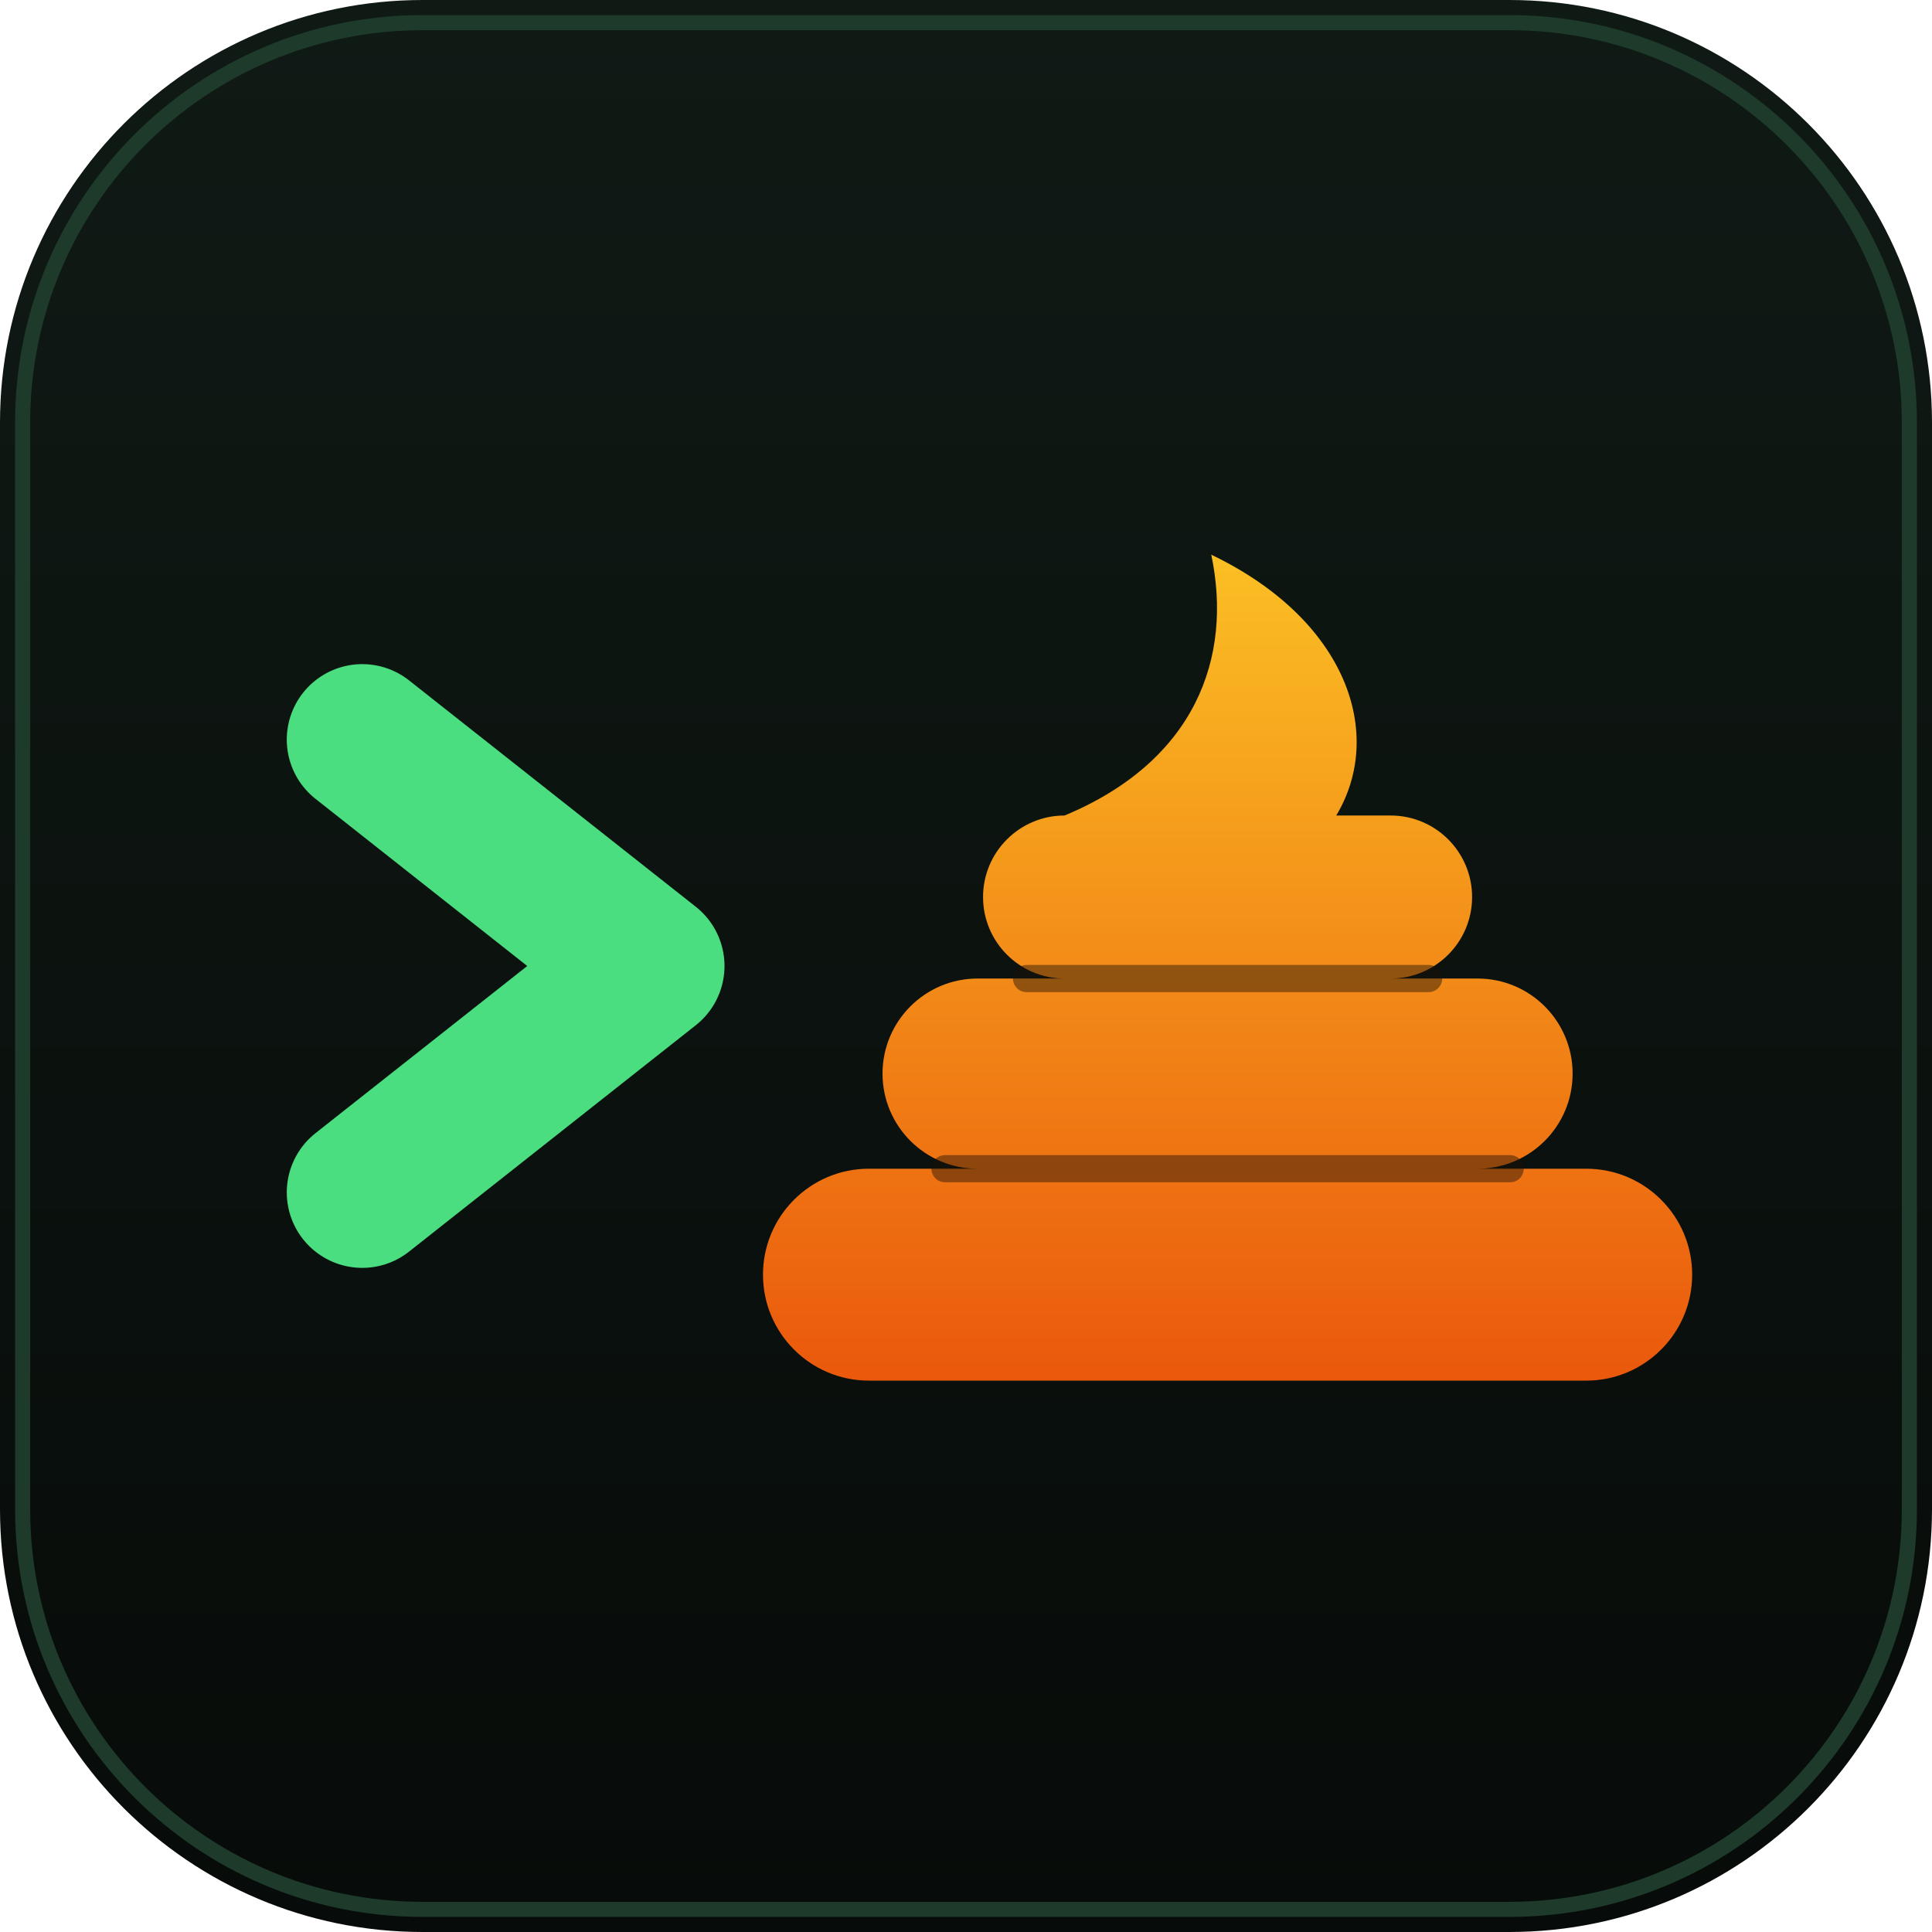
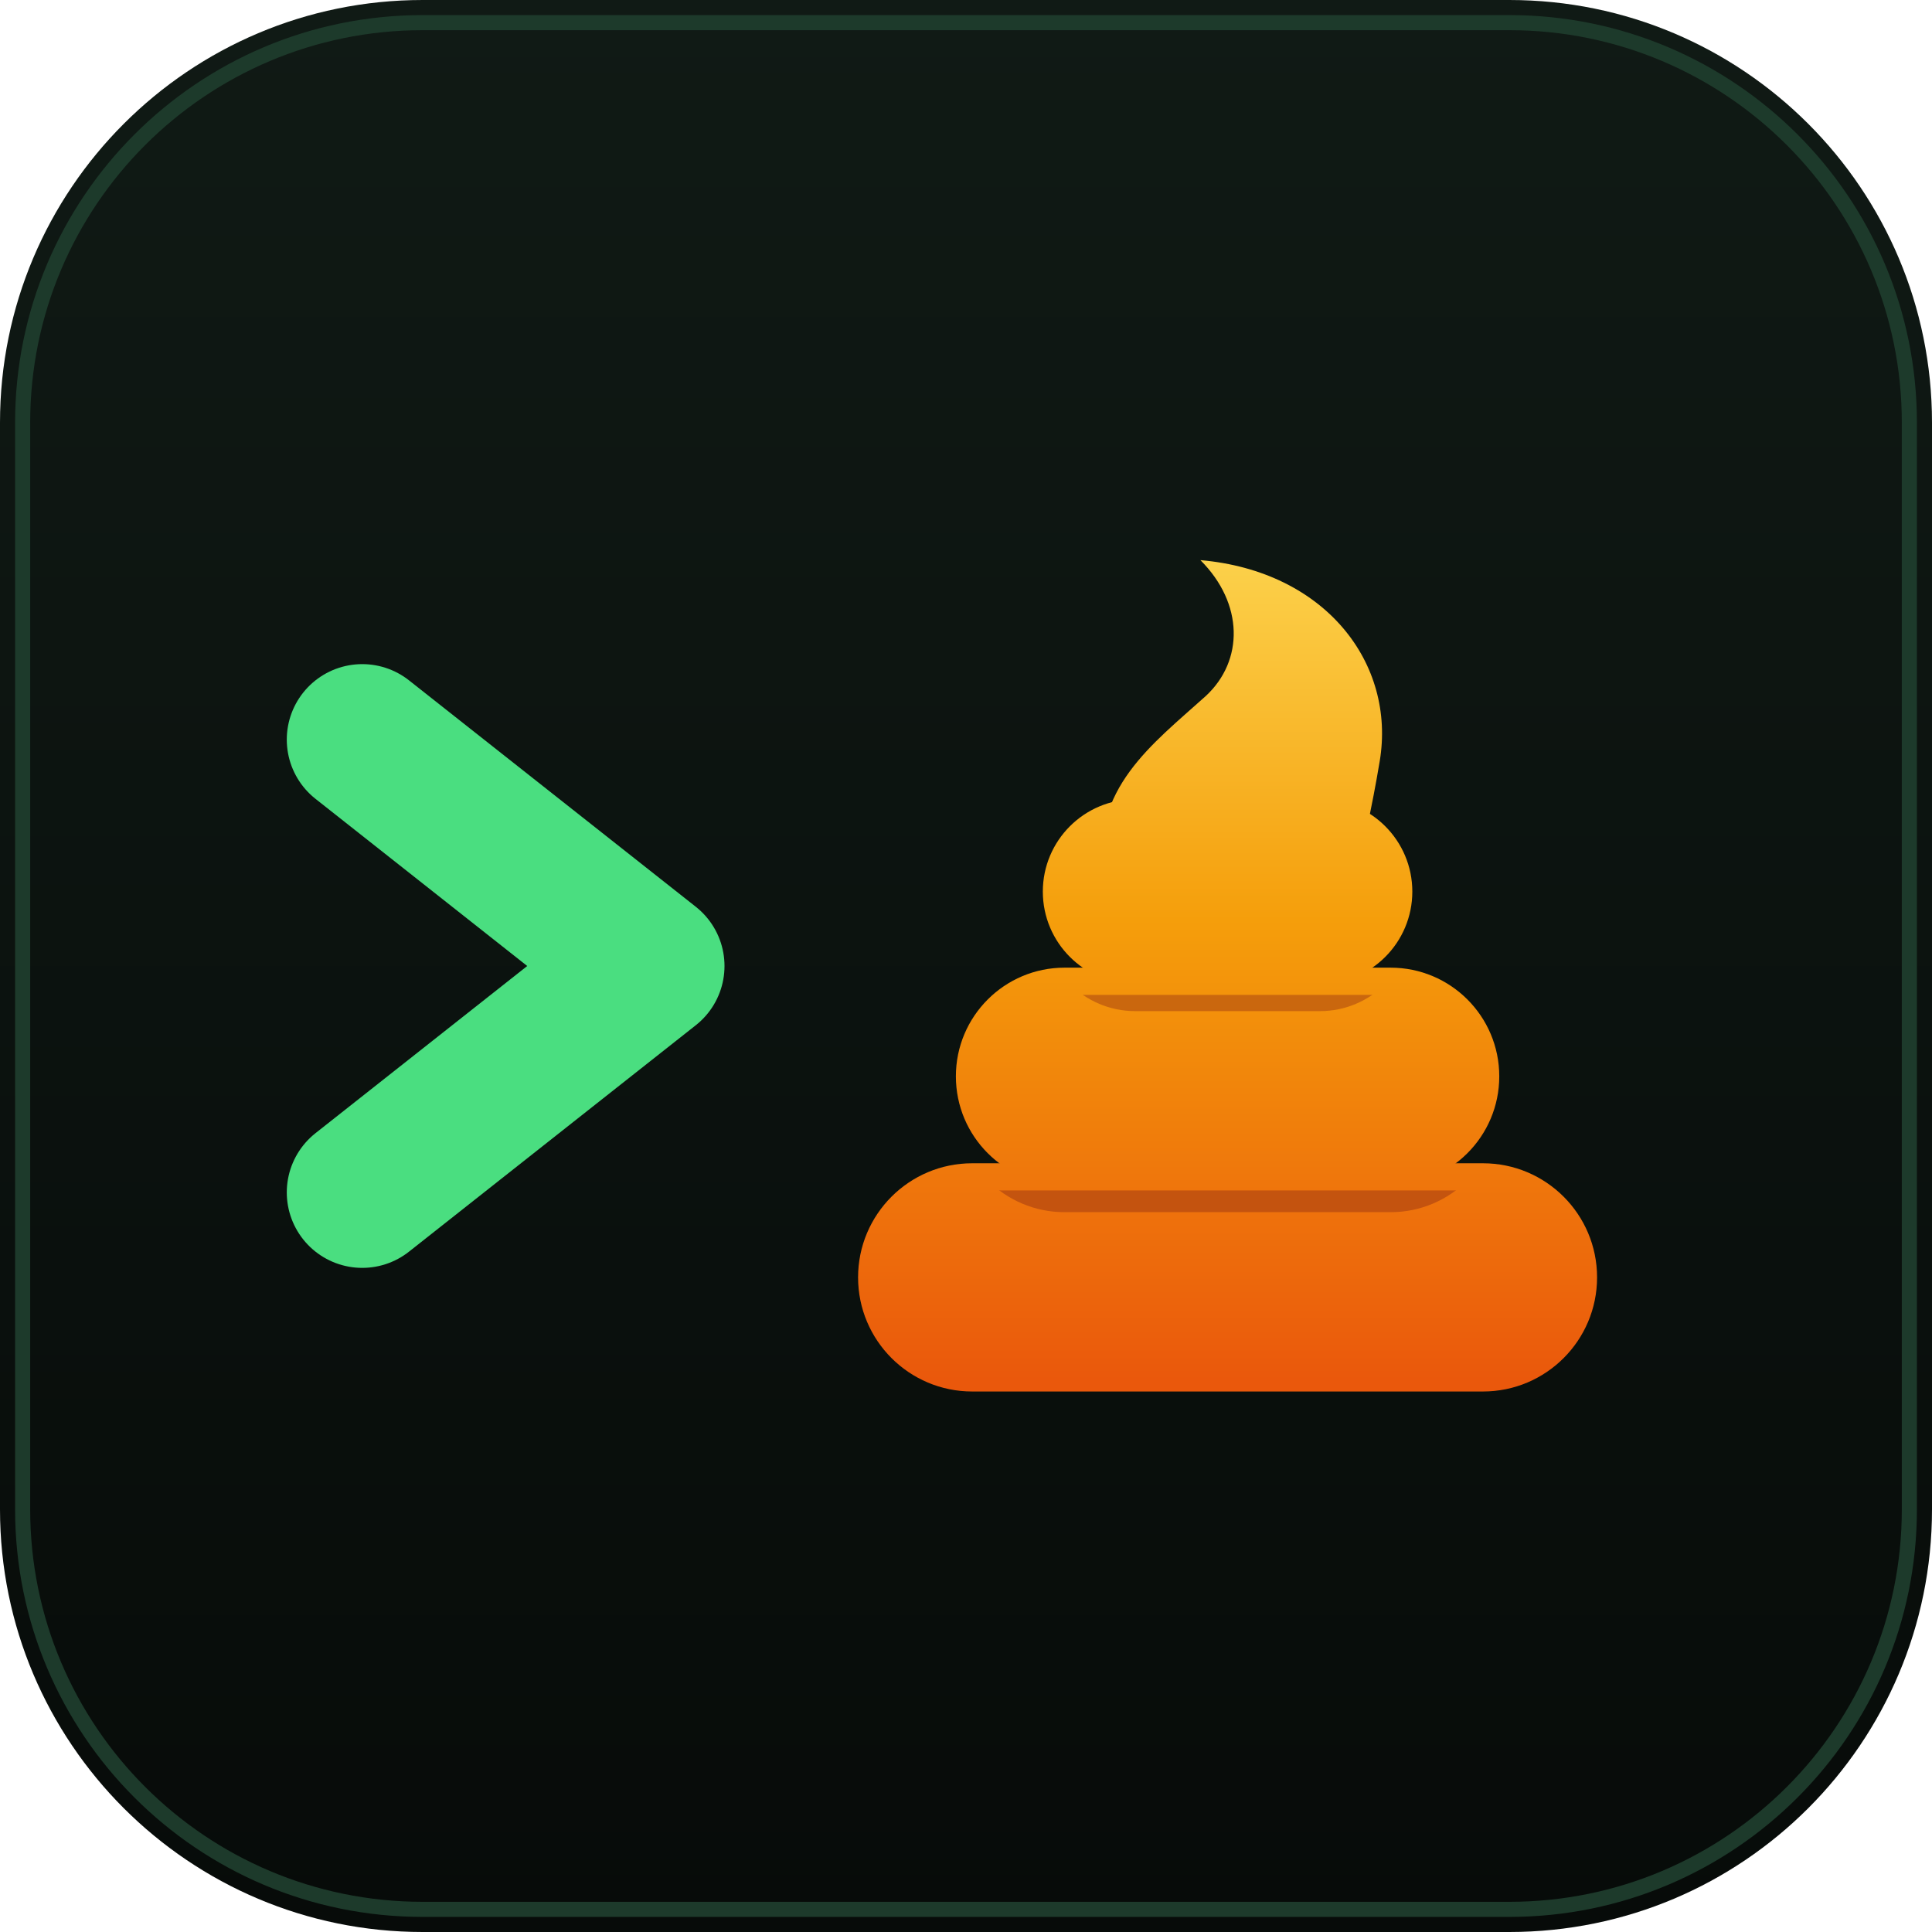
<svg xmlns="http://www.w3.org/2000/svg" viewBox="0 0 512 512">
  <defs>
    <linearGradient id="bg" x1="0" y1="0" x2="0" y2="1">
      <stop offset="0" stop-color="#101a15" />
      <stop offset="1" stop-color="#070b09" />
    </linearGradient>
-     <linearGradient id="rust" x1="0" y1="0" x2="0" y2="1">
-       <stop offset="0" stop-color="#fbbf24" />
+     <linearGradient id="rust" gradientUnits="userSpaceOnUse" x1="0" y1="96" x2="0" y2="404">
+       <stop offset="0" stop-color="#fcd34d" />
+       <stop offset=".45" stop-color="#f59e0b" />
      <stop offset="1" stop-color="#ea580c" />
    </linearGradient>
+     <rect id="tier-top" x="188" y="190" width="136" height="68" rx="34" />
+     <rect id="tier-mid" x="156" y="252" width="200" height="80" rx="40" />
+     <rect id="tier-low" x="120" y="324" width="272" height="84" rx="42" />
+     <clipPath id="clip-mid">
+       <use href="#tier-mid" />
+     </clipPath>
+     <clipPath id="clip-low">
+       <use href="#tier-low" />
+     </clipPath>
  </defs>
  <rect width="512" height="512" rx="112" fill="url(#bg)" />
  <rect x="6" y="6" width="500" height="500" rx="106" fill="none" stroke="#1d3a2b" stroke-width="4" />
  <path d="M96 196L172 256L96 316" fill="none" stroke="#4ade80" stroke-width="40" stroke-linecap="round" stroke-linejoin="round" />
-   <g transform="translate(141 75) scale(0.72)">
-     <path fill="url(#rust)" d="M124 404H388A39 39 0 0 0 388 326H348A35 35 0 0 0 348 256H316A30 30 0 0 0 316 196H296C314 166 300 124 250 100C258 138 244 176 196 196A30 30 0 0 0 196 256H164A35 35 0 0 0 164 326H124A39 39 0 0 0 124 404Z" />
-     <path d="M182 256H330M152 326H360" fill="none" stroke="#1a0f06" stroke-width="10" stroke-linecap="round" opacity=".45" />
+   <g transform="translate(141 75) scale(0.72)" fill="url(#rust)">
+     <use href="#tier-low" />
+     <use href="#tier-mid" y="10" fill="#9a3412" opacity=".5" clip-path="url(#clip-low)" />
+     <use href="#tier-mid" />
+     <use href="#tier-top" y="10" fill="#9a3412" opacity=".45" clip-path="url(#clip-mid)" />
+     <path d="M210 218C206 186 228 170 248 152C262 139 262 118 246 102C292 106 318 140 312 176C309 194 306 206 304 218Z" />
+     <use href="#tier-top" />
  </g>
</svg>
